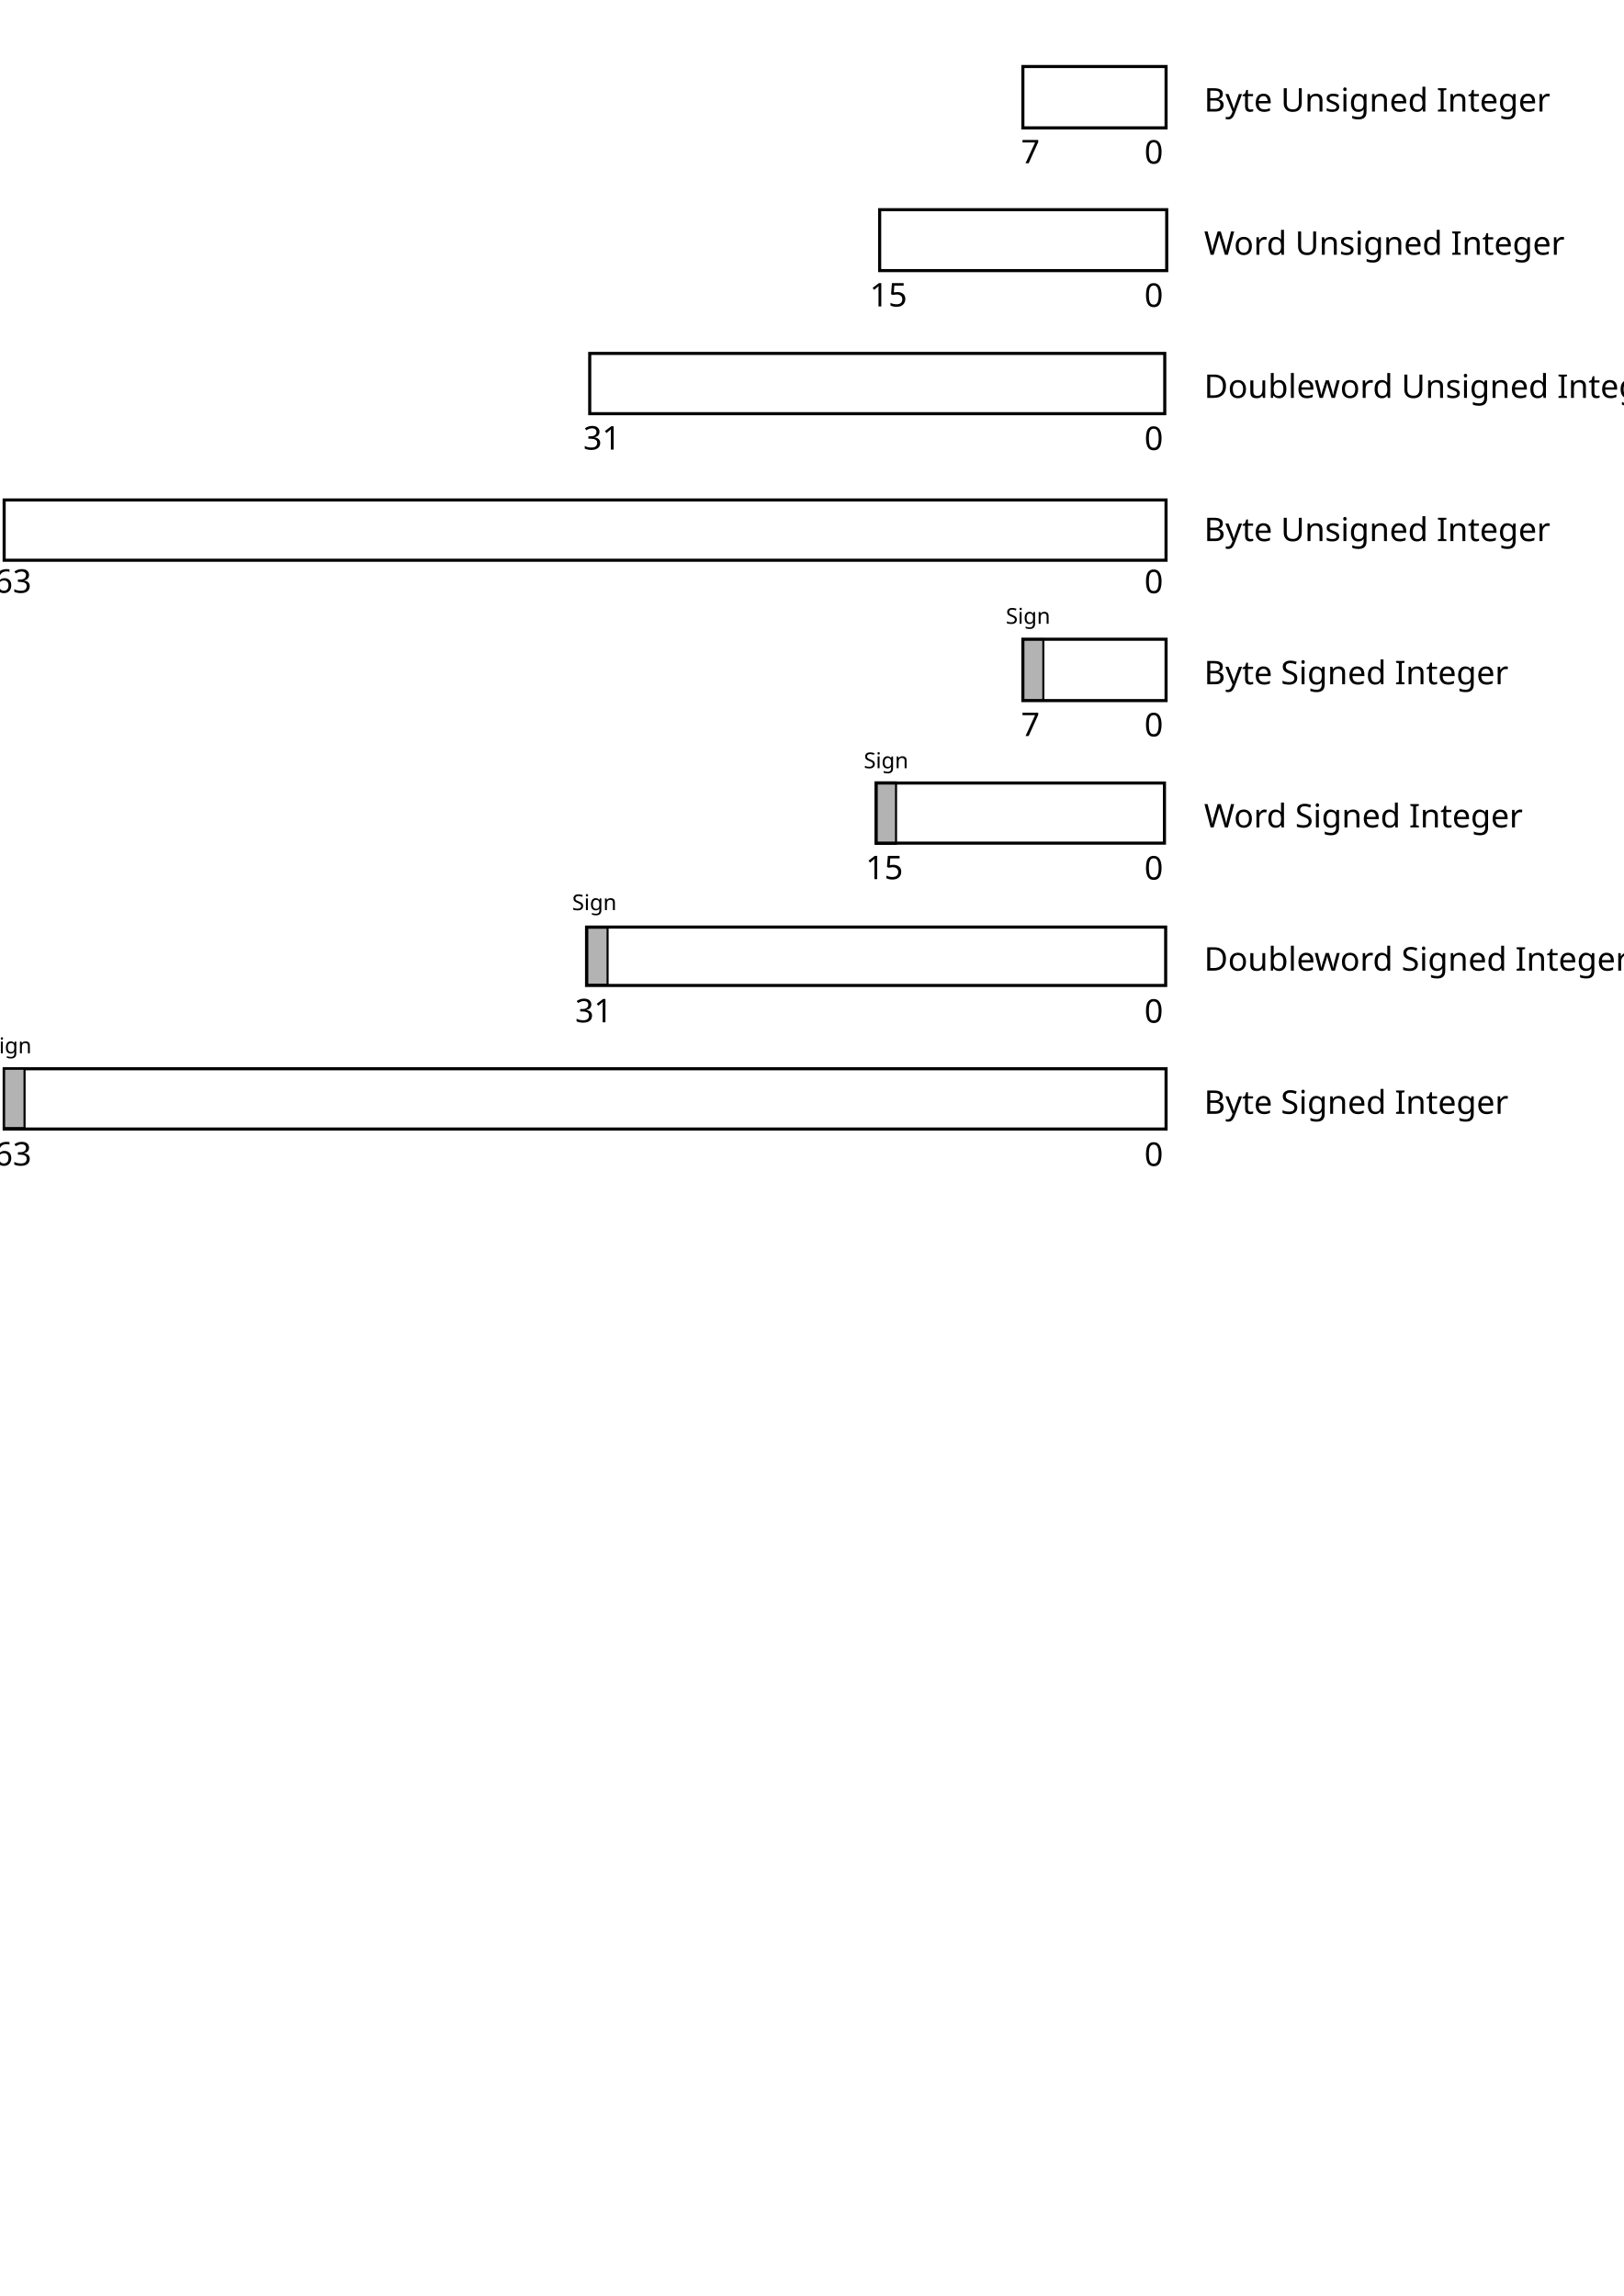
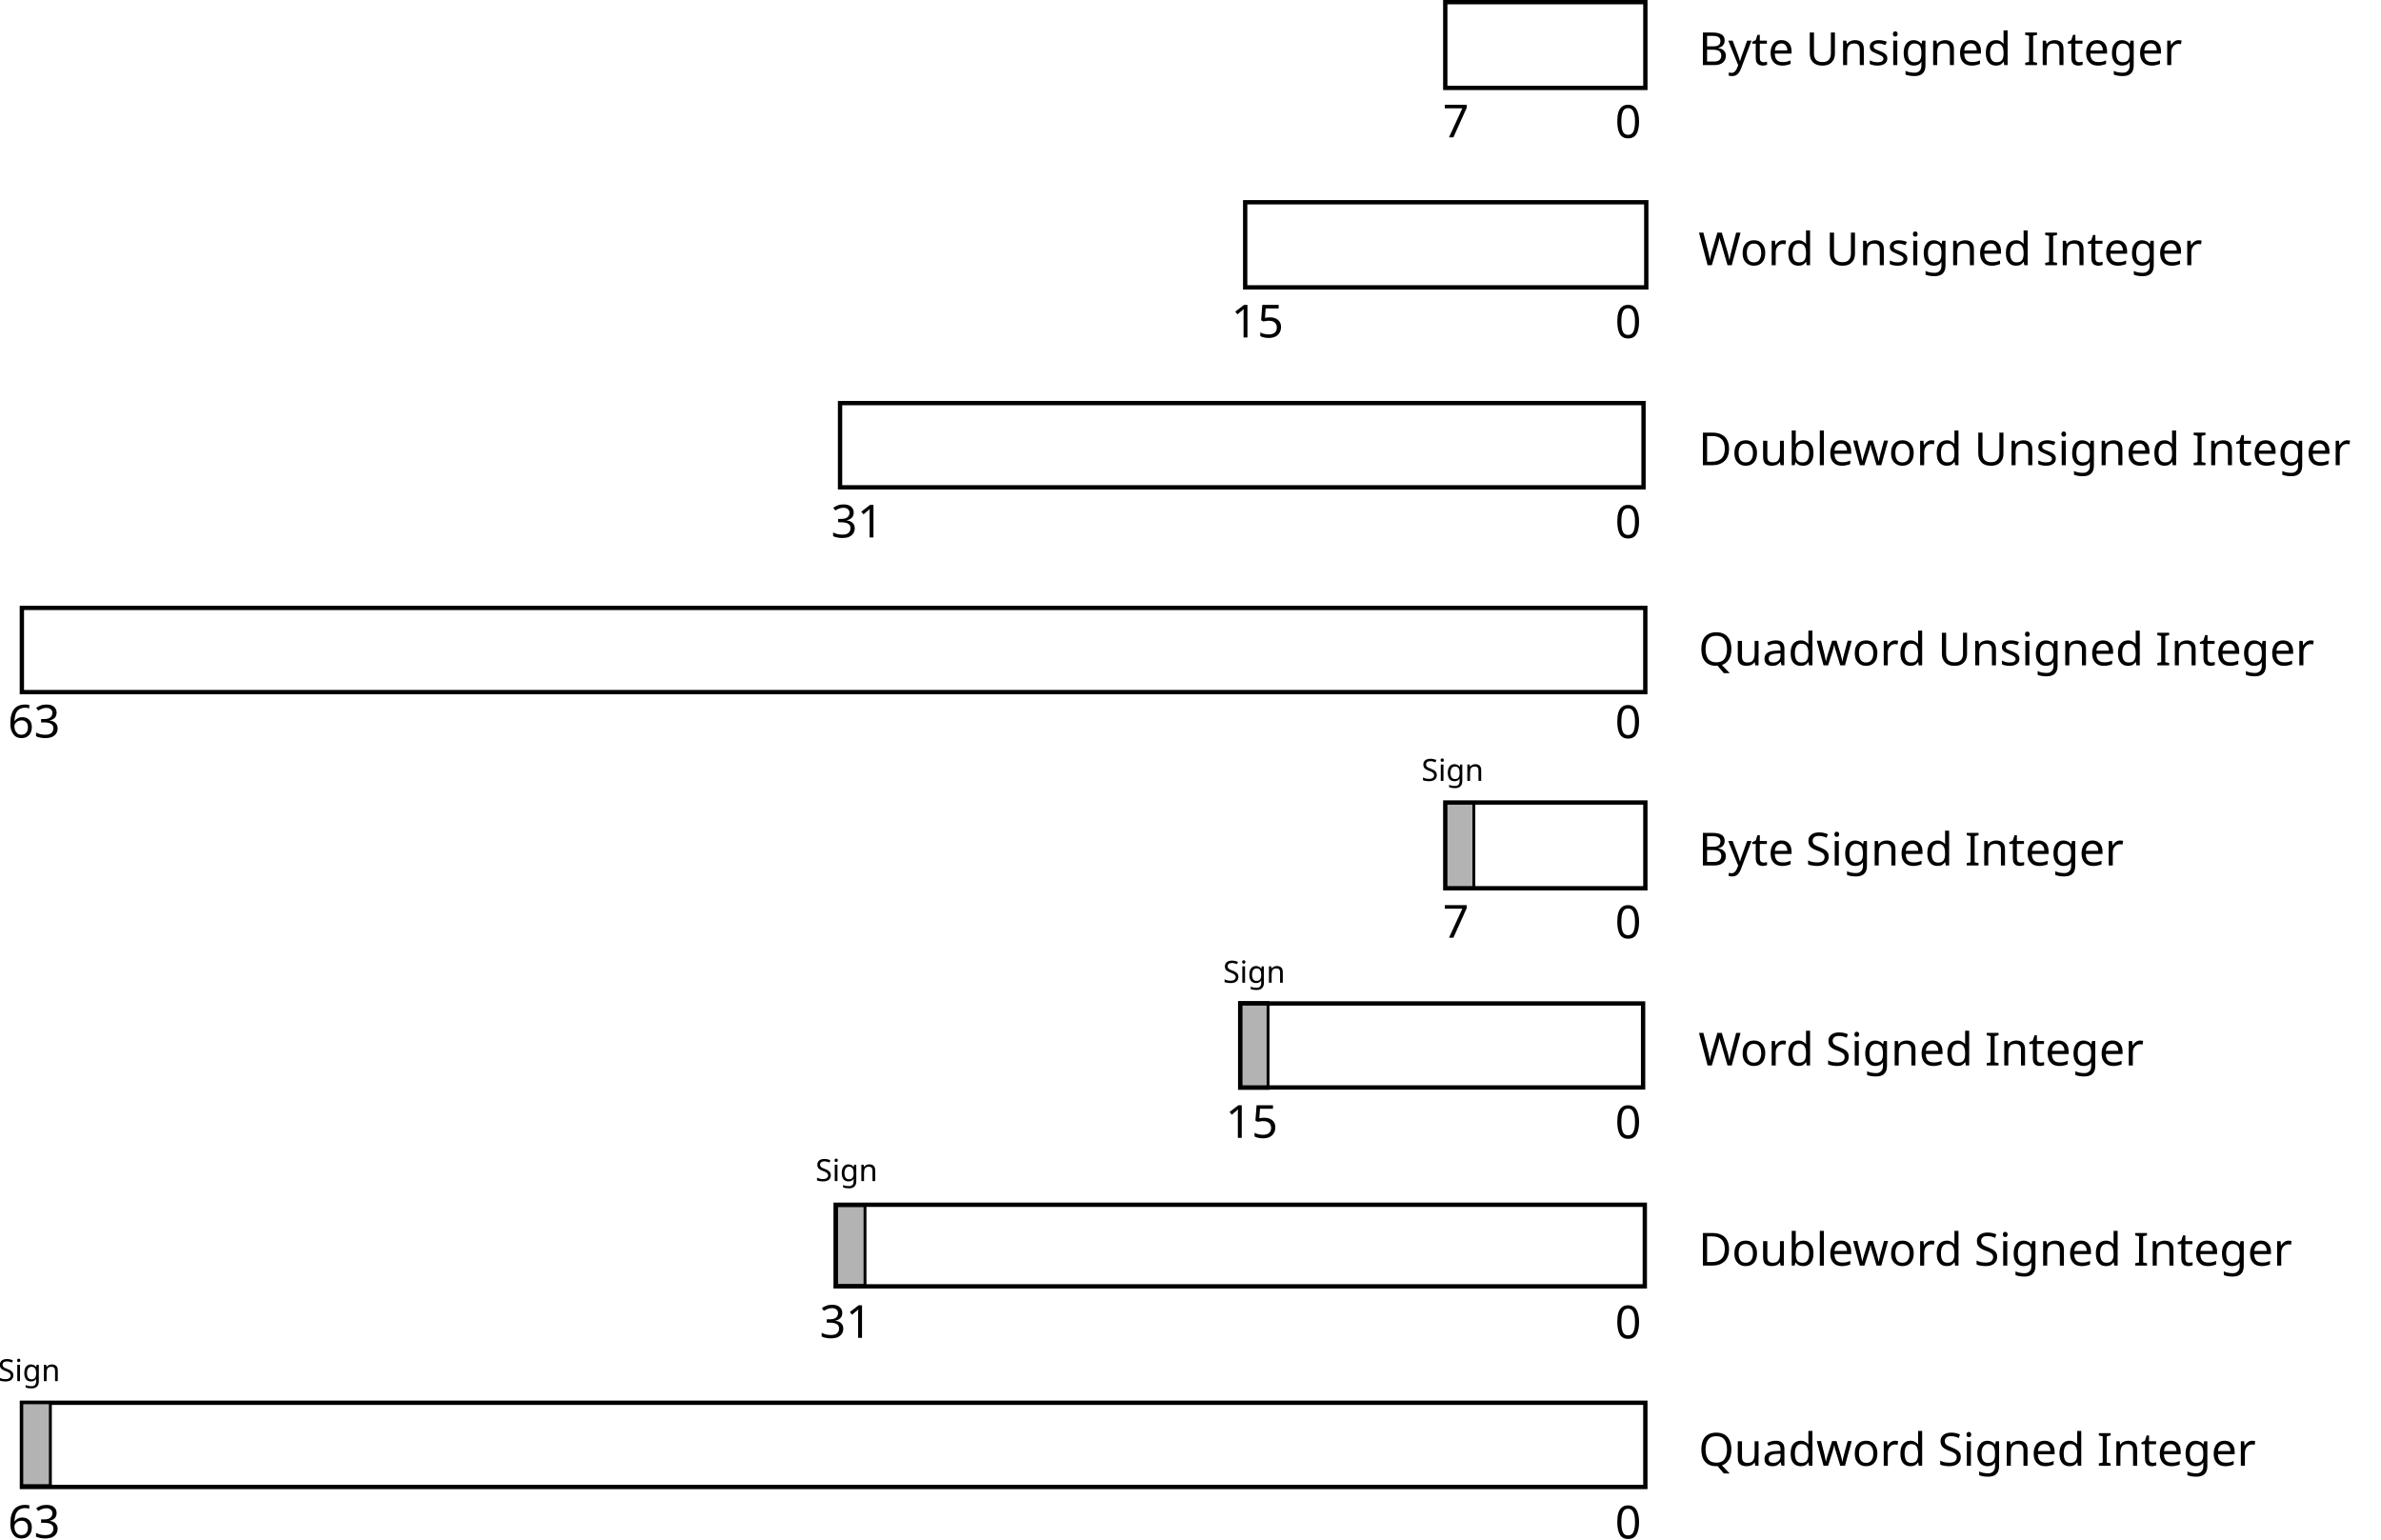
- <svg xmlns="http://www.w3.org/2000/svg" width="210mm" height="297mm" viewBox="0 0 210 297" version="1.1" id="svg8">
+ <svg xmlns="http://www.w3.org/2000/svg" width="220.393mm" height="142.467mm" viewBox="0 0 220.393 142.467" version="1.1" id="svg8">
  <defs id="defs2" />
-   <g id="layer1">
+   <g id="layer1" transform="translate(1.486964,-8.404168)">
    <rect style="fill:#0000ff;fill-opacity:0;stroke:#000000;stroke-width:0.4;stroke-linejoin:miter;stroke-miterlimit:4;stroke-dasharray:none;stroke-dashoffset:0;stroke-opacity:1" id="rect4487" width="18.521" height="7.937" x="132.292" y="8.604" />
    <text xml:space="preserve" style="font-style:normal;font-weight:normal;font-size:4.233px;line-height:6.615px;font-family:sans-serif;letter-spacing:0px;word-spacing:0px;fill:#000000;fill-opacity:1;stroke:none;stroke-width:0.265" x="155.732" y="14.429" id="text4491">
      <tspan id="tspan4489" x="155.732" y="14.429" style="font-size:4.233px;stroke-width:0.265">Byte Unsigned Integer</tspan>
    </text>
    <text xml:space="preserve" style="font-style:normal;font-weight:normal;font-size:4.233px;line-height:6.615px;font-family:sans-serif;letter-spacing:0px;word-spacing:0px;fill:#000000;fill-opacity:1;stroke:none;stroke-width:0.265" x="148.011" y="21.166" id="text4491-2">
      <tspan id="tspan4489-8" x="148.011" y="21.166" style="font-size:4.233px;stroke-width:0.265">0</tspan>
    </text>
    <text xml:space="preserve" style="font-style:normal;font-weight:normal;font-size:4.233px;line-height:6.615px;font-family:sans-serif;letter-spacing:0px;word-spacing:0px;fill:#000000;fill-opacity:1;stroke:none;stroke-width:0.265" x="132.06" y="21.118" id="text4491-2-6">
      <tspan id="tspan4489-8-3" x="132.06" y="21.118" style="font-size:4.233px;stroke-width:0.265">7</tspan>
    </text>
    <rect style="fill:#0000ff;fill-opacity:0;stroke:#000000;stroke-width:0.4;stroke-linejoin:miter;stroke-miterlimit:4;stroke-dasharray:none;stroke-dashoffset:0;stroke-opacity:1" id="rect4487-0" width="37.126" height="7.879" x="113.771" y="27.125" />
    <text xml:space="preserve" style="font-style:normal;font-weight:normal;font-size:4.233px;line-height:6.615px;font-family:sans-serif;letter-spacing:0px;word-spacing:0px;fill:#000000;fill-opacity:1;stroke:none;stroke-width:0.265" x="155.732" y="32.95" id="text4491-0">
      <tspan id="tspan4489-2" x="155.732" y="32.95" style="font-size:4.233px;stroke-width:0.265">Word Unsigned Integer</tspan>
    </text>
    <text xml:space="preserve" style="font-style:normal;font-weight:normal;font-size:4.233px;line-height:6.615px;font-family:sans-serif;letter-spacing:0px;word-spacing:0px;fill:#000000;fill-opacity:1;stroke:none;stroke-width:0.265" x="148.011" y="39.686" id="text4491-2-0">
      <tspan id="tspan4489-8-2" x="148.011" y="39.686" style="font-size:4.233px;stroke-width:0.265">0</tspan>
    </text>
    <text xml:space="preserve" style="font-style:normal;font-weight:normal;font-size:4.233px;line-height:6.615px;font-family:sans-serif;letter-spacing:0px;word-spacing:0px;fill:#000000;fill-opacity:1;stroke:none;stroke-width:0.265" x="112.481" y="39.639" id="text4491-2-6-2">
      <tspan id="tspan4489-8-3-4" x="112.481" y="39.639" style="font-size:4.233px;stroke-width:0.265">15</tspan>
    </text>
    <rect style="fill:#0000ff;fill-opacity:0;stroke:#000000;stroke-width:0.4;stroke-linejoin:miter;stroke-miterlimit:4;stroke-dasharray:none;stroke-dashoffset:0;stroke-opacity:1" id="rect4487-2" width="74.372" height="7.796" x="76.271" y="45.716" />
    <text xml:space="preserve" style="font-style:normal;font-weight:normal;font-size:4.233px;line-height:6.615px;font-family:sans-serif;letter-spacing:0px;word-spacing:0px;fill:#000000;fill-opacity:1;stroke:none;stroke-width:0.265" x="155.732" y="51.471" id="text4491-1">
      <tspan id="tspan4489-9" x="155.732" y="51.471" style="font-size:4.233px;stroke-width:0.265">Doubleword Unsigned Integer</tspan>
    </text>
    <text xml:space="preserve" style="font-style:normal;font-weight:normal;font-size:4.233px;line-height:6.615px;font-family:sans-serif;letter-spacing:0px;word-spacing:0px;fill:#000000;fill-opacity:1;stroke:none;stroke-width:0.265" x="148.011" y="58.207" id="text4491-2-9">
      <tspan id="tspan4489-8-7" x="148.011" y="58.207" style="font-size:4.233px;stroke-width:0.265">0</tspan>
    </text>
    <text xml:space="preserve" style="font-style:normal;font-weight:normal;font-size:4.233px;line-height:6.615px;font-family:sans-serif;letter-spacing:0px;word-spacing:0px;fill:#000000;fill-opacity:1;stroke:none;stroke-width:0.265" x="75.44" y="58.16" id="text4491-2-6-5">
      <tspan id="tspan4489-8-3-6" x="75.44" y="58.16" style="font-size:4.233px;stroke-width:0.265">31</tspan>
    </text>
    <rect style="fill:#b3b3b3;fill-opacity:1;stroke:#000000;stroke-width:0.265;stroke-linejoin:miter;stroke-miterlimit:4;stroke-dasharray:none;stroke-dashoffset:0;stroke-opacity:1" id="rect5173" width="2.646" height="7.938" x="132.292" y="82.688" />
    <rect style="fill:#0000ff;fill-opacity:0;stroke:#000000;stroke-width:0.4;stroke-linejoin:miter;stroke-miterlimit:4;stroke-dasharray:none;stroke-dashoffset:0;stroke-opacity:1" id="rect4487-0-9" width="18.521" height="7.937" x="132.292" y="82.688" />
    <text xml:space="preserve" style="font-style:normal;font-weight:normal;font-size:4.233px;line-height:6.615px;font-family:sans-serif;letter-spacing:0px;word-spacing:0px;fill:#000000;fill-opacity:1;stroke:none;stroke-width:0.265" x="155.732" y="88.512" id="text4491-0-7">
      <tspan id="tspan4489-2-7" x="155.732" y="88.512" style="font-size:4.233px;stroke-width:0.265">Byte Signed Integer</tspan>
    </text>
    <text xml:space="preserve" style="font-style:normal;font-weight:normal;font-size:4.233px;line-height:6.615px;font-family:sans-serif;letter-spacing:0px;word-spacing:0px;fill:#000000;fill-opacity:1;stroke:none;stroke-width:0.265" x="148.011" y="95.249" id="text4491-2-0-6">
      <tspan id="tspan4489-8-2-3" x="148.011" y="95.249" style="font-size:4.233px;stroke-width:0.265">0</tspan>
    </text>
    <text xml:space="preserve" style="font-style:normal;font-weight:normal;font-size:4.233px;line-height:6.615px;font-family:sans-serif;letter-spacing:0px;word-spacing:0px;fill:#000000;fill-opacity:1;stroke:none;stroke-width:0.265" x="132.06" y="95.202" id="text4491-2-6-2-7">
      <tspan id="tspan4489-8-3-4-0" x="132.06" y="95.202" style="font-size:4.233px;stroke-width:0.265">7</tspan>
    </text>
    <rect style="fill:#b3b3b3;fill-opacity:1;stroke:#000000;stroke-width:0.265;stroke-linejoin:miter;stroke-miterlimit:4;stroke-dasharray:none;stroke-dashoffset:0;stroke-opacity:1" id="rect5173-2" width="2.646" height="7.938" x="113.242" y="101.208" />
    <rect style="fill:#0000ff;fill-opacity:0;stroke:#000000;stroke-width:0.4;stroke-linejoin:miter;stroke-miterlimit:4;stroke-dasharray:none;stroke-dashoffset:0;stroke-opacity:1" id="rect4487-27" width="37.28" height="7.776" x="113.323" y="101.289" />
    <text xml:space="preserve" style="font-style:normal;font-weight:normal;font-size:4.233px;line-height:6.615px;font-family:sans-serif;letter-spacing:0px;word-spacing:0px;fill:#000000;fill-opacity:1;stroke:none;stroke-width:0.265" x="155.732" y="107.033" id="text4491-8">
      <tspan id="tspan4489-7" x="155.732" y="107.033" style="font-size:4.233px;stroke-width:0.265">Word Signed Integer</tspan>
    </text>
    <text xml:space="preserve" style="font-style:normal;font-weight:normal;font-size:4.233px;line-height:6.615px;font-family:sans-serif;letter-spacing:0px;word-spacing:0px;fill:#000000;fill-opacity:1;stroke:none;stroke-width:0.265" x="148.011" y="113.77" id="text4491-2-3">
      <tspan id="tspan4489-8-8" x="148.011" y="113.77" style="font-size:4.233px;stroke-width:0.265">0</tspan>
    </text>
    <text xml:space="preserve" style="font-style:normal;font-weight:normal;font-size:4.233px;line-height:6.615px;font-family:sans-serif;letter-spacing:0px;word-spacing:0px;fill:#000000;fill-opacity:1;stroke:none;stroke-width:0.265" x="111.952" y="113.723" id="text4491-2-6-20">
      <tspan id="tspan4489-8-3-5" x="111.952" y="113.723" style="font-size:4.233px;stroke-width:0.265">15</tspan>
    </text>
    <rect style="fill:#b3b3b3;fill-opacity:1;stroke:#000000;stroke-width:0.265;stroke-linejoin:miter;stroke-miterlimit:4;stroke-dasharray:none;stroke-dashoffset:0;stroke-opacity:1" id="rect5173-2-6" width="2.646" height="7.408" x="75.935" y="119.994" />
    <rect style="fill:#0000ff;fill-opacity:0;stroke:#000000;stroke-width:0.4;stroke-linejoin:miter;stroke-miterlimit:4;stroke-dasharray:none;stroke-dashoffset:0;stroke-opacity:1" id="rect4487-0-4" width="74.899" height="7.553" x="75.863" y="119.922" />
    <text xml:space="preserve" style="font-style:normal;font-weight:normal;font-size:4.233px;line-height:6.615px;font-family:sans-serif;letter-spacing:0px;word-spacing:0px;fill:#000000;fill-opacity:1;stroke:none;stroke-width:0.265" x="155.732" y="125.554" id="text4491-0-5">
      <tspan id="tspan4489-2-4" x="155.732" y="125.554" style="font-size:4.233px;stroke-width:0.265">Doubleword Signed Integer</tspan>
    </text>
    <text xml:space="preserve" style="font-style:normal;font-weight:normal;font-size:4.233px;line-height:6.615px;font-family:sans-serif;letter-spacing:0px;word-spacing:0px;fill:#000000;fill-opacity:1;stroke:none;stroke-width:0.265" x="148.011" y="132.291" id="text4491-2-0-3">
      <tspan id="tspan4489-8-2-8" x="148.011" y="132.291" style="font-size:4.233px;stroke-width:0.265">0</tspan>
    </text>
    <text xml:space="preserve" style="font-style:normal;font-weight:normal;font-size:4.233px;line-height:6.615px;font-family:sans-serif;letter-spacing:0px;word-spacing:0px;fill:#000000;fill-opacity:1;stroke:none;stroke-width:0.265" x="74.381" y="132.243" id="text4491-2-6-2-3">
      <tspan id="tspan4489-8-3-4-3" x="74.381" y="132.243" style="font-size:4.233px;stroke-width:0.265">31</tspan>
    </text>
    <rect style="fill:#0000ff;fill-opacity:0;stroke:#000000;stroke-width:0.4;stroke-linejoin:miter;stroke-miterlimit:4;stroke-dasharray:none;stroke-dashoffset:0;stroke-opacity:1" id="rect4487-2-2" width="150.271" height="7.796" x="0.537" y="64.674" />
    <text xml:space="preserve" style="font-style:normal;font-weight:normal;font-size:4.233px;line-height:6.615px;font-family:sans-serif;letter-spacing:0px;word-spacing:0px;fill:#000000;fill-opacity:1;stroke:none;stroke-width:0.265" x="155.732" y="69.992" id="text4491-1-6">
-       <tspan id="tspan4489-9-5" x="155.732" y="69.992" style="font-size:4.233px;stroke-width:0.265">Byte Unsigned Integer</tspan>
+       <tspan id="tspan4489-9-5" x="155.732" y="69.992" style="font-size:4.233px;stroke-width:0.265">Quadword Unsigned Integer</tspan>
    </text>
    <text xml:space="preserve" style="font-style:normal;font-weight:normal;font-size:4.233px;line-height:6.615px;font-family:sans-serif;letter-spacing:0px;word-spacing:0px;fill:#000000;fill-opacity:1;stroke:none;stroke-width:0.265" x="148.011" y="76.728" id="text4491-2-9-1">
      <tspan id="tspan4489-8-7-9" x="148.011" y="76.728" style="font-size:4.233px;stroke-width:0.265">0</tspan>
    </text>
    <text xml:space="preserve" style="font-style:normal;font-weight:normal;font-size:4.233px;line-height:6.615px;font-family:sans-serif;letter-spacing:0px;word-spacing:0px;fill:#000000;fill-opacity:1;stroke:none;stroke-width:0.265" x="-0.761" y="76.681" id="text4491-2-6-5-8">
      <tspan id="tspan4489-8-3-6-8" x="-0.761" y="76.681" style="font-size:4.233px;stroke-width:0.265">63</tspan>
      <tspan x="-0.761" y="83.295" style="font-size:4.233px;stroke-width:0.265" id="tspan5213" />
    </text>
    <text xml:space="preserve" style="font-style:normal;font-weight:normal;font-size:4.233px;line-height:6.615px;font-family:sans-serif;letter-spacing:0px;word-spacing:0px;fill:#000000;fill-opacity:1;stroke:none;stroke-width:0.265" x="155.732" y="144.075" id="text4491-0-7-6">
-       <tspan id="tspan4489-2-7-0" x="155.732" y="144.075" style="font-size:4.233px;stroke-width:0.265">Byte Signed Integer</tspan>
+       <tspan id="tspan4489-2-7-0" x="155.732" y="144.075" style="font-size:4.233px;stroke-width:0.265">Quadword Signed Integer</tspan>
    </text>
    <text xml:space="preserve" style="font-style:normal;font-weight:normal;font-size:4.233px;line-height:6.615px;font-family:sans-serif;letter-spacing:0px;word-spacing:0px;fill:#000000;fill-opacity:1;stroke:none;stroke-width:0.265" x="148.011" y="150.811" id="text4491-2-0-6-9">
      <tspan id="tspan4489-8-2-3-9" x="148.011" y="150.811" style="font-size:4.233px;stroke-width:0.265">0</tspan>
    </text>
    <text xml:space="preserve" style="font-style:normal;font-weight:normal;font-size:4.233px;line-height:6.615px;font-family:sans-serif;letter-spacing:0px;word-spacing:0px;fill:#000000;fill-opacity:1;stroke:none;stroke-width:0.265" x="-0.761" y="150.764" id="text4491-2-6-2-7-1">
      <tspan id="tspan4489-8-3-4-0-4" x="-0.761" y="150.764" style="font-size:4.233px;stroke-width:0.265">63</tspan>
    </text>
    <rect style="fill:#0000ff;fill-opacity:0;stroke:#000000;stroke-width:0.4;stroke-linejoin:miter;stroke-miterlimit:4;stroke-dasharray:none;stroke-dashoffset:0;stroke-opacity:1" id="rect4487-2-2-9" width="150.271" height="7.796" x="0.541" y="138.25" />
    <rect style="fill:#b3b3b3;fill-opacity:1;stroke:#000000;stroke-width:0.27;stroke-linejoin:miter;stroke-miterlimit:4;stroke-dasharray:none;stroke-dashoffset:0;stroke-opacity:1" id="rect5173-2-6-5" width="2.646" height="7.673" x="0.529" y="138.25" />
    <text xml:space="preserve" style="font-style:normal;font-weight:normal;font-size:2.822px;line-height:6.615px;font-family:sans-serif;letter-spacing:0px;word-spacing:0px;fill:#000000;fill-opacity:1;stroke:none;stroke-width:0.265" x="130.09" y="80.69" id="text4491-2-6-2-7-97">
      <tspan id="tspan4489-8-3-4-0-5" x="130.09" y="80.69" style="font-size:2.822px;stroke-width:0.265">Sign</tspan>
    </text>
    <text xml:space="preserve" style="font-style:normal;font-weight:normal;font-size:2.822px;line-height:6.615px;font-family:sans-serif;letter-spacing:0px;word-spacing:0px;fill:#000000;fill-opacity:1;stroke:none;stroke-width:0.265" x="111.724" y="99.371" id="text4491-2-6-2-7-97-1">
      <tspan id="tspan4489-8-3-4-0-5-3" x="111.724" y="99.371" style="font-size:2.822px;stroke-width:0.265">Sign</tspan>
    </text>
    <text xml:space="preserve" style="font-style:normal;font-weight:normal;font-size:2.822px;line-height:6.615px;font-family:sans-serif;letter-spacing:0px;word-spacing:0px;fill:#000000;fill-opacity:1;stroke:none;stroke-width:0.265" x="73.998" y="117.731" id="text4491-2-6-2-7-97-2">
      <tspan id="tspan4489-8-3-4-0-5-1" x="73.998" y="117.731" style="font-size:2.822px;stroke-width:0.265">Sign</tspan>
    </text>
    <text xml:space="preserve" style="font-style:normal;font-weight:normal;font-size:2.822px;line-height:6.615px;font-family:sans-serif;letter-spacing:0px;word-spacing:0px;fill:#000000;fill-opacity:1;stroke:none;stroke-width:0.265" x="-1.673" y="136.252" id="text4491-2-6-2-7-97-6">
      <tspan id="tspan4489-8-3-4-0-5-9" x="-1.673" y="136.252" style="font-size:2.822px;stroke-width:0.265">Sign</tspan>
    </text>
  </g>
</svg>
